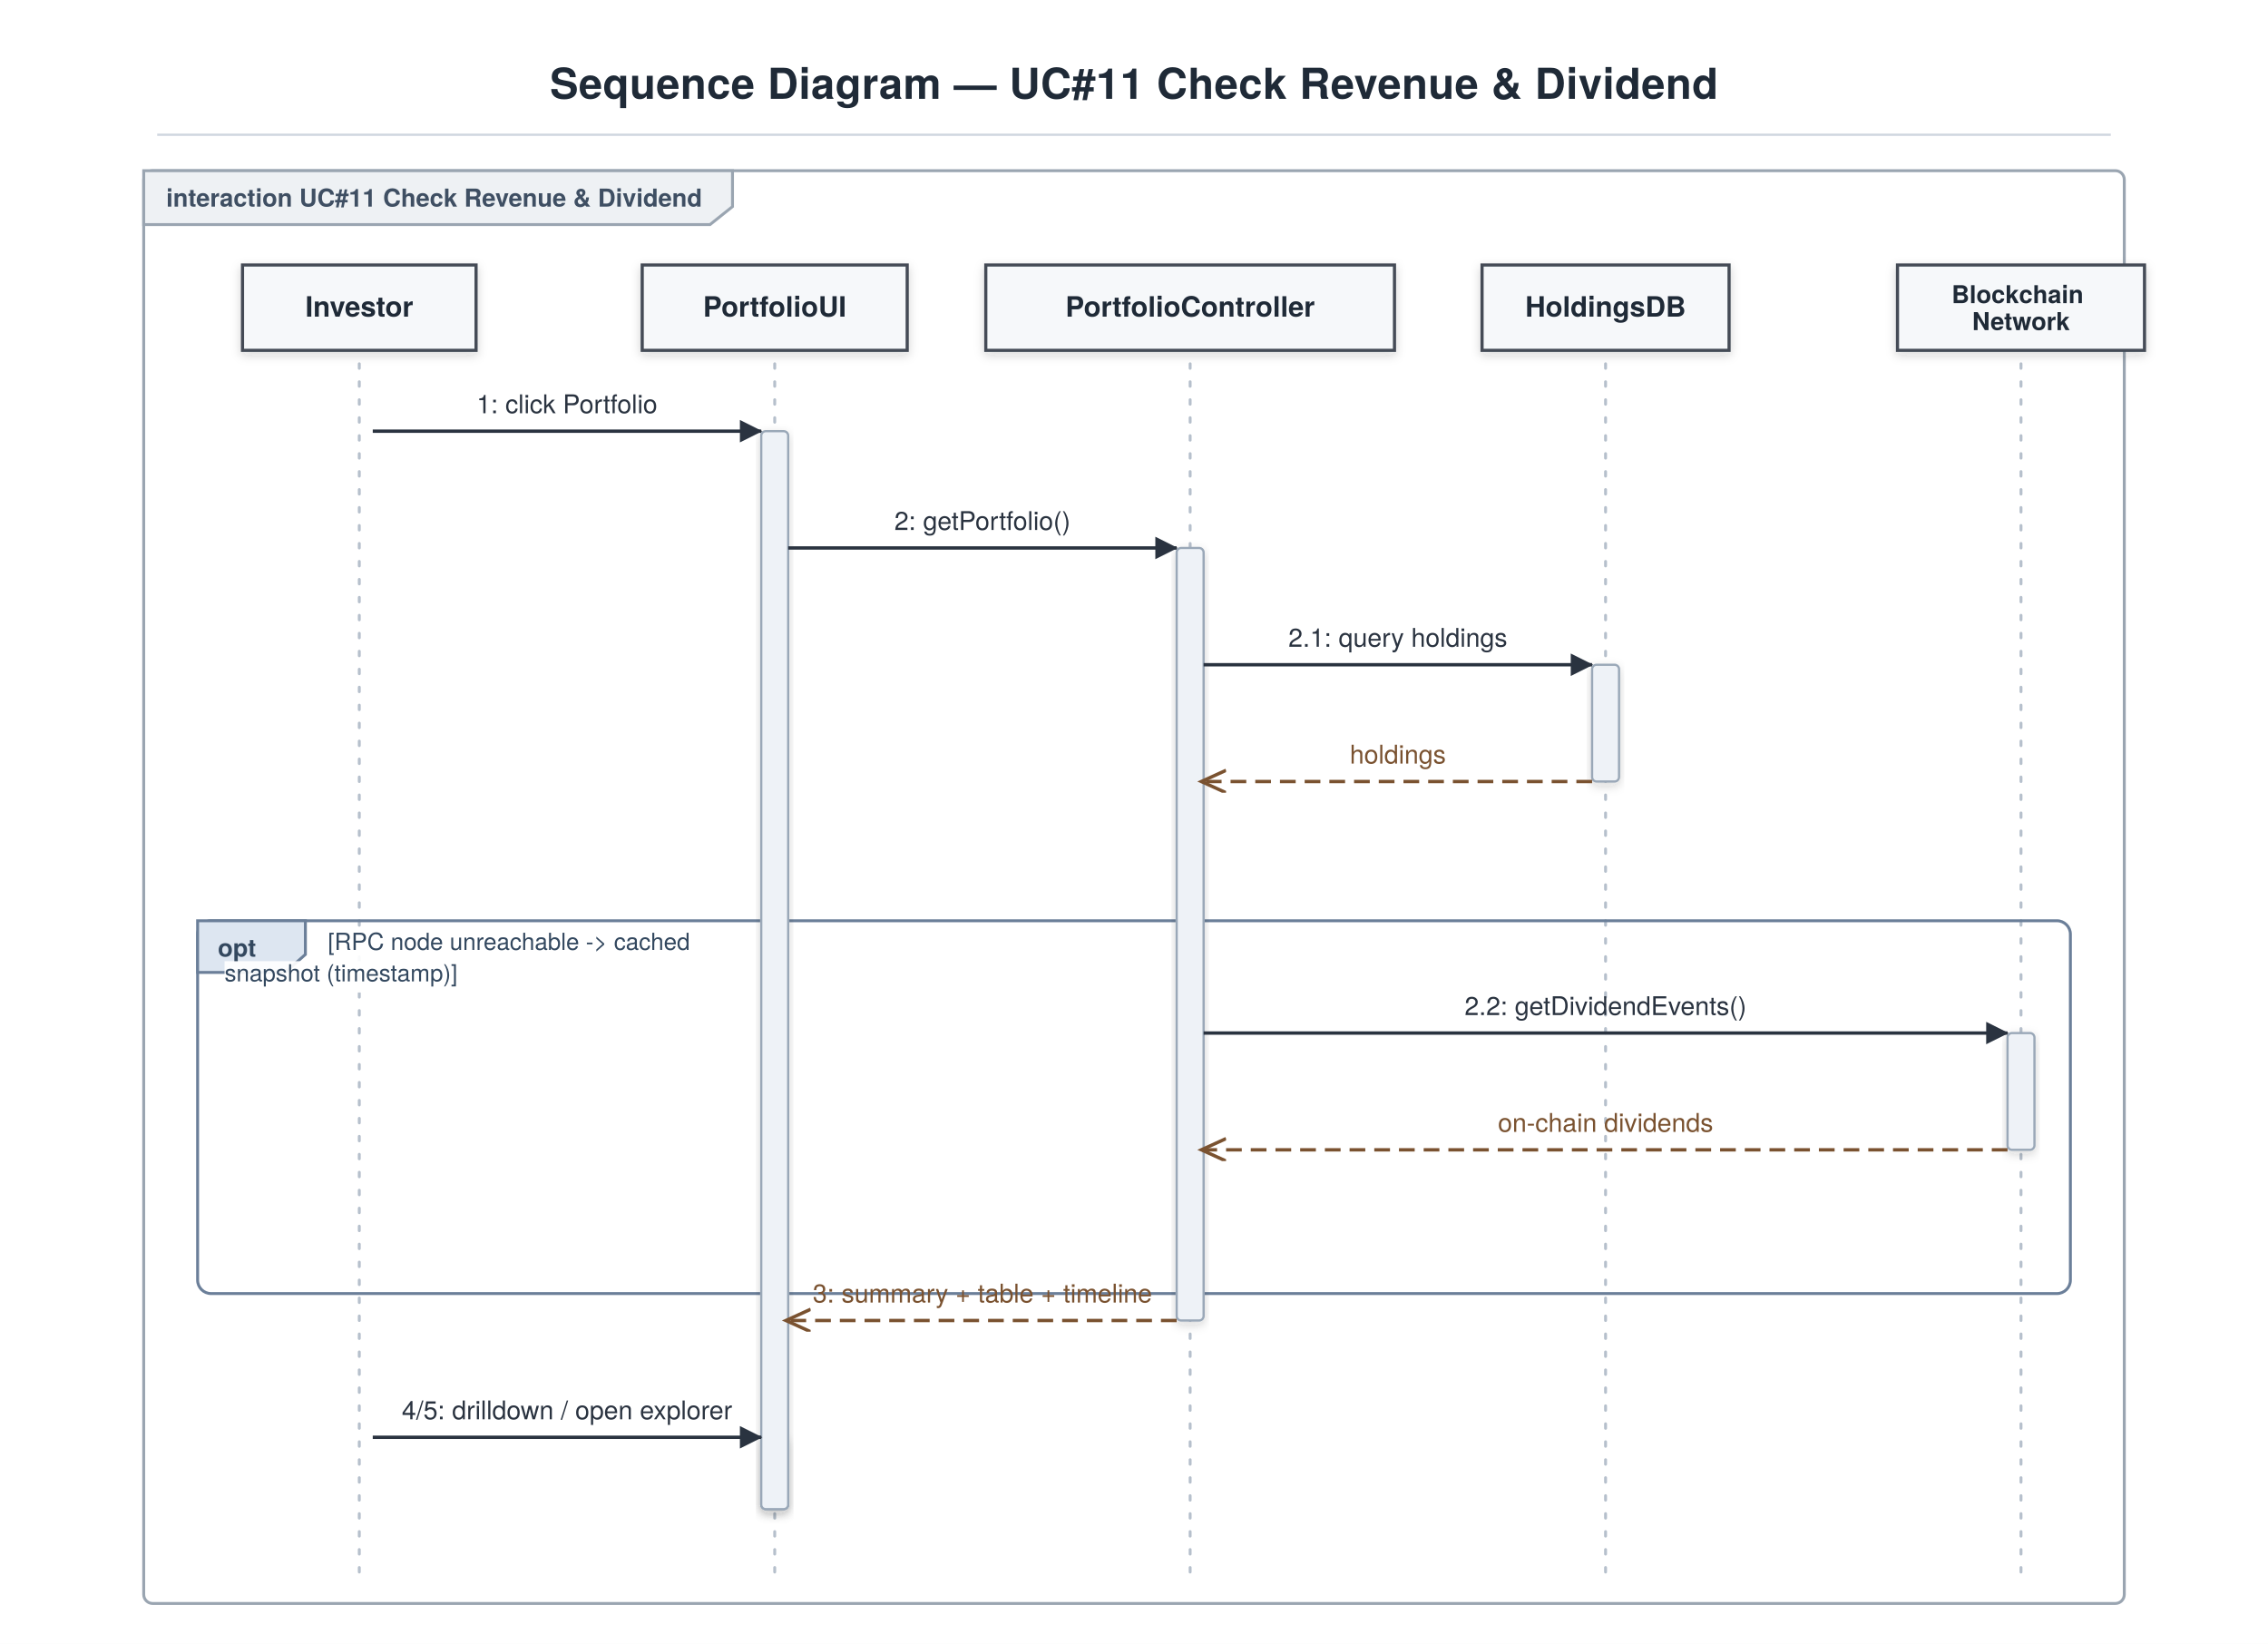
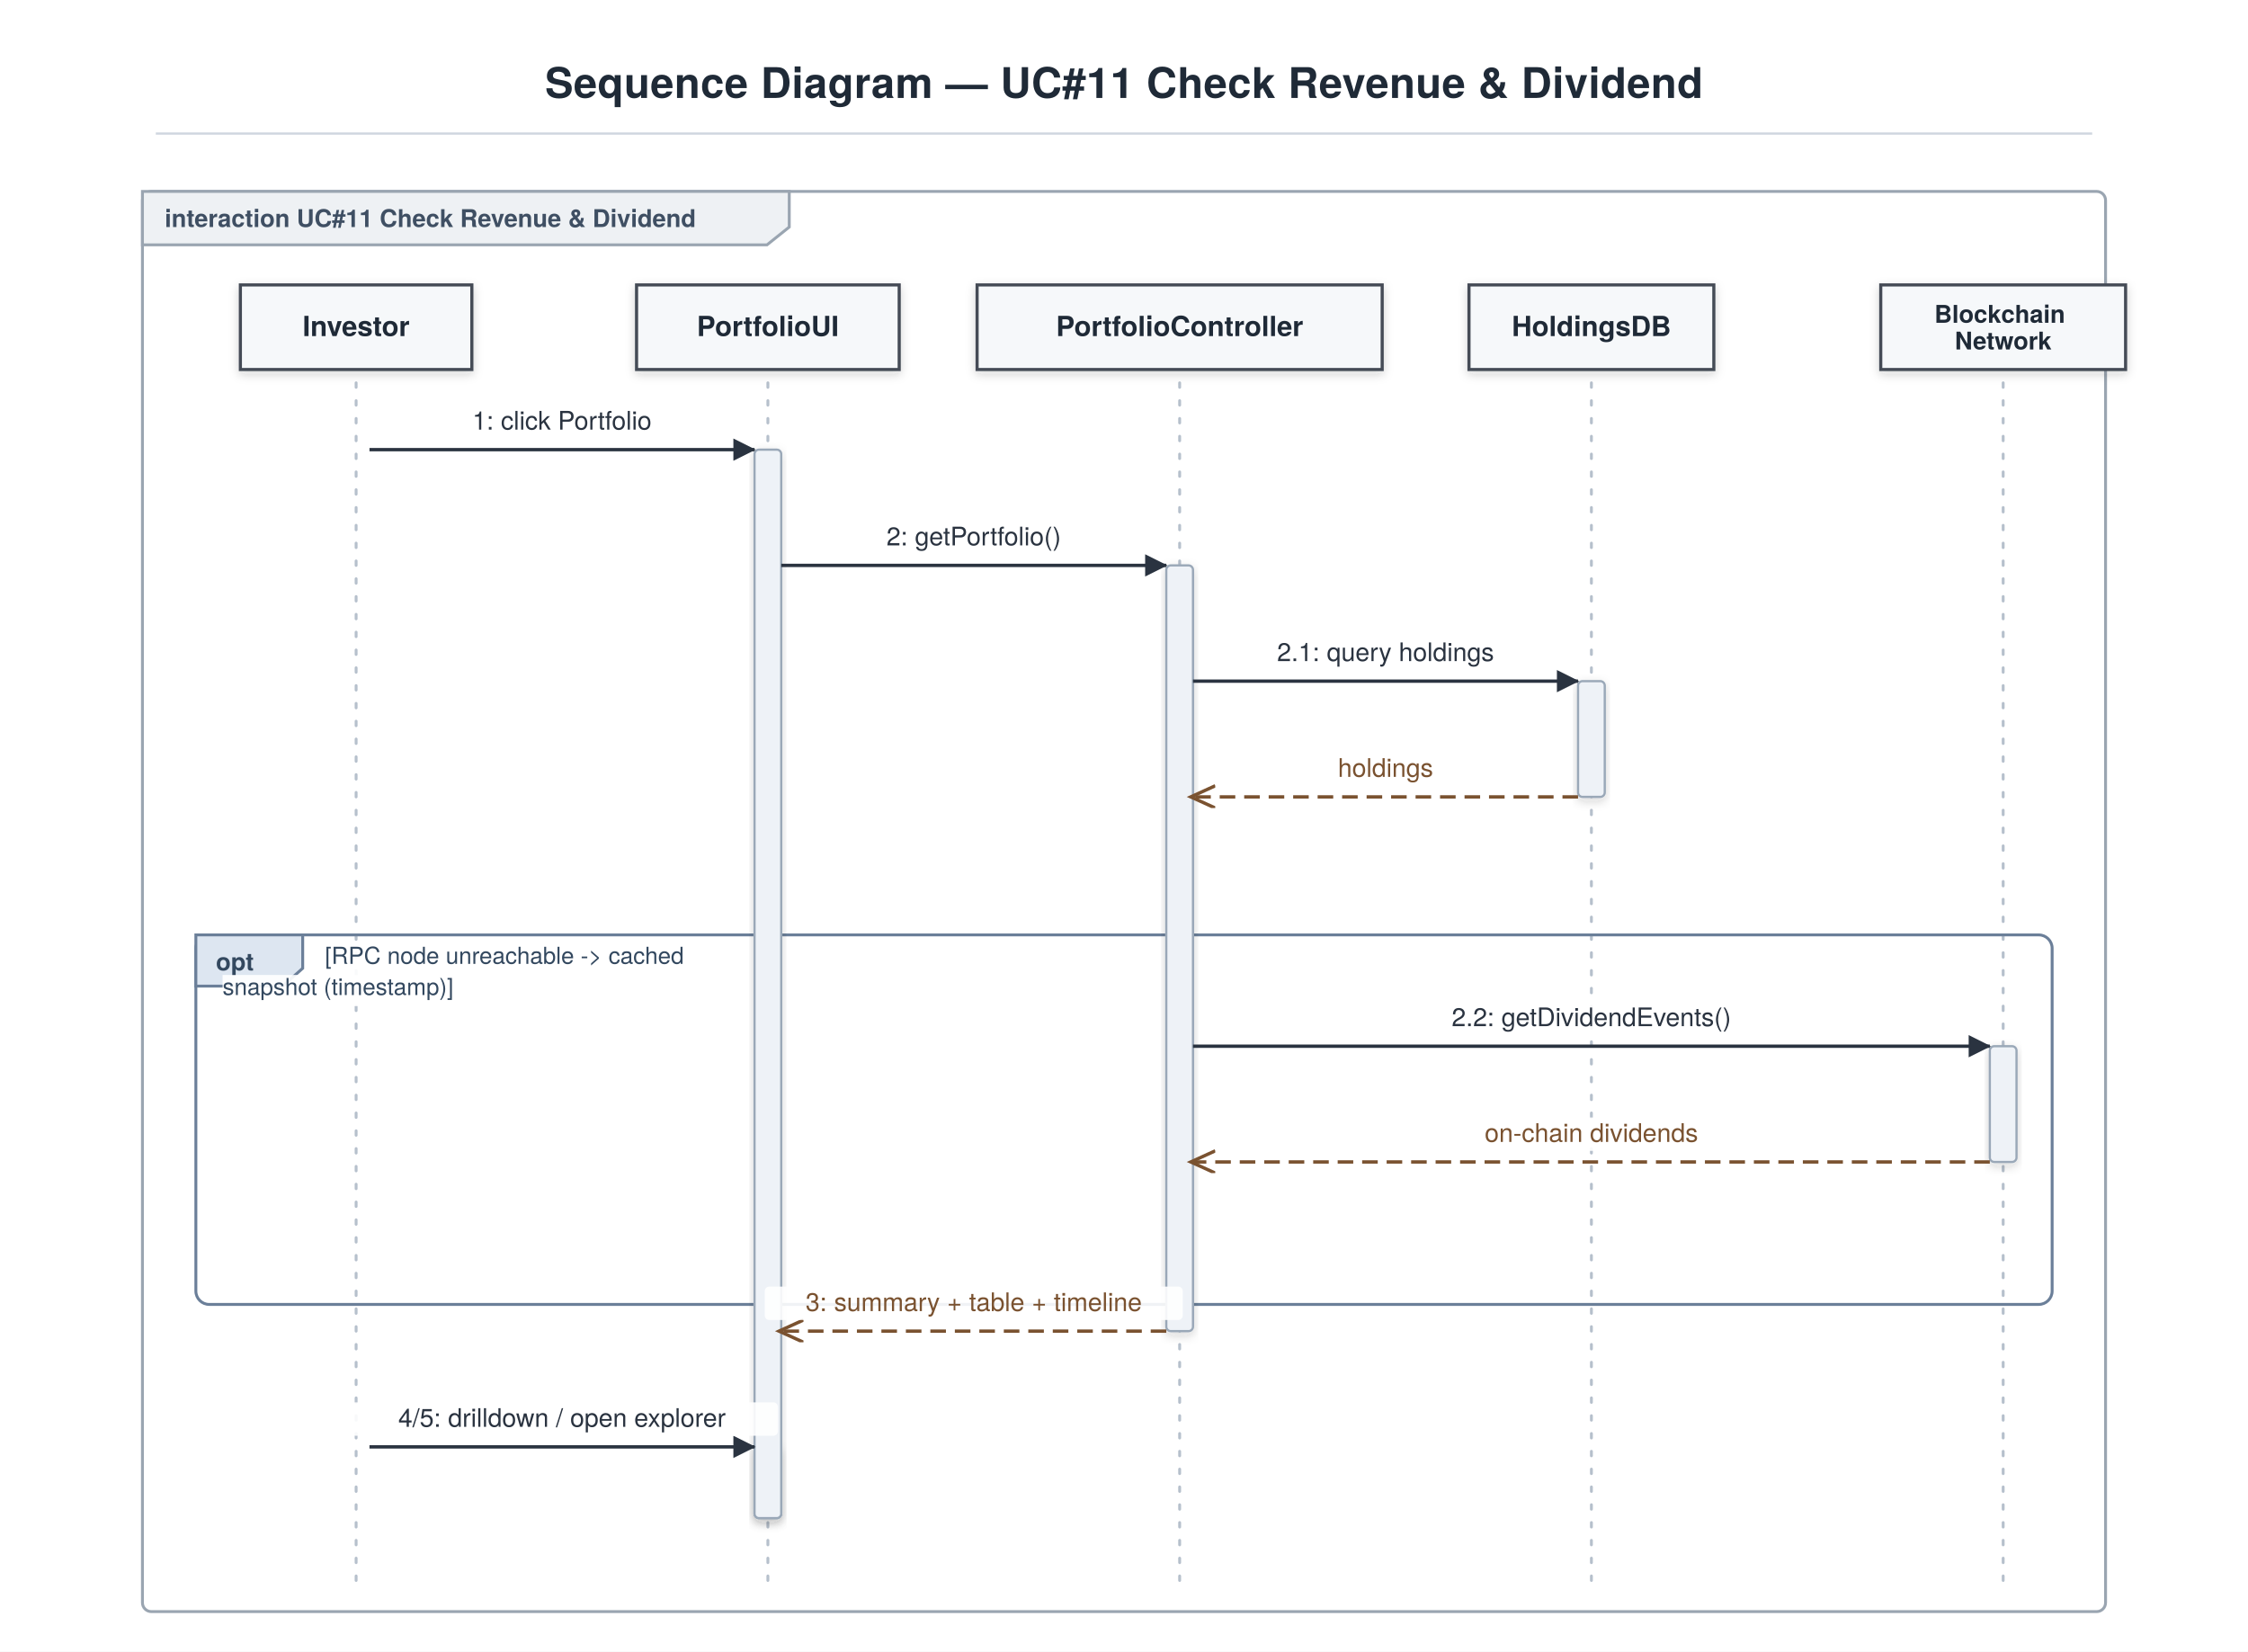
- <svg xmlns="http://www.w3.org/2000/svg" viewBox="0 0 1010 732" font-family="'Helvetica Neue','Segoe UI','Malgun Gothic',sans-serif">
+ <svg xmlns="http://www.w3.org/2000/svg" viewBox="0 0 1010 742" font-family="'Helvetica Neue','Segoe UI','Malgun Gothic',sans-serif">
  <defs>
    <marker id="mk_sync" markerWidth="12" markerHeight="12" refX="9.5" refY="5" orient="auto" markerUnits="userSpaceOnUse">
      <path d="M0,0 L10,5 L0,10 Z" fill="#2a3340" />
    </marker>
    <marker id="mk_open" markerWidth="14" markerHeight="12" refX="10" refY="5" orient="auto" markerUnits="userSpaceOnUse">
      <path d="M0,0 L11,5 L0,10" fill="none" stroke="#2a3340" stroke-width="1.5" />
    </marker>
    <marker id="mk_ret" markerWidth="14" markerHeight="12" refX="10" refY="5" orient="auto" markerUnits="userSpaceOnUse">
      <path d="M0,0 L11,5 L0,10" fill="none" stroke="#7a5230" stroke-width="1.5" />
    </marker>
    <filter id="ds" x="-20%" y="-20%" width="140%" height="140%">
      <feDropShadow dx="0" dy="1.5" stdDeviation="2.2" flood-color="#1f2a37" flood-opacity="0.18" />
    </filter>
  </defs>
-   <rect width="1010" height="732" fill="#ffffff" />
+   <rect width="1010" height="742" fill="#ffffff" />
  <text x="505.0" y="44" text-anchor="middle" font-size="19" font-weight="700" fill="#1f2a37" letter-spacing="0.2">Sequence Diagram — UC#11  Check Revenue &amp; Dividend</text>
  <line x1="70" y1="60" x2="940" y2="60" stroke="#cfd6df" stroke-width="1" />
-   <rect x="64" y="76" width="882" height="638" rx="4" fill="none" stroke="#9aa5b1" stroke-width="1.3" />
-   <path d="M64,76 h262.2 l0,16 l-10,8 h-252.2 z" fill="#eef1f4" stroke="#9aa5b1" stroke-width="1.3" />
-   <text x="74" y="92" font-size="11" font-weight="700" fill="#3f4f63">interaction UC#11  Check Revenue &amp; Dividend</text>
-   <line x1="160" y1="162" x2="160" y2="702" stroke="#b6c0cc" stroke-width="1.3" stroke-dasharray="2 6" stroke-linecap="round" />
-   <line x1="345" y1="162" x2="345" y2="702" stroke="#b6c0cc" stroke-width="1.3" stroke-dasharray="2 6" stroke-linecap="round" />
-   <line x1="530" y1="162" x2="530" y2="702" stroke="#b6c0cc" stroke-width="1.3" stroke-dasharray="2 6" stroke-linecap="round" />
-   <line x1="715" y1="162" x2="715" y2="702" stroke="#b6c0cc" stroke-width="1.3" stroke-dasharray="2 6" stroke-linecap="round" />
-   <line x1="900" y1="162" x2="900" y2="702" stroke="#b6c0cc" stroke-width="1.3" stroke-dasharray="2 6" stroke-linecap="round" />
-   <rect x="88" y="410" width="834" height="166" rx="6" fill="#ffffff" fill-opacity="0.0" stroke="#6b7f99" stroke-width="1.3" />
-   <path d="M88,410 h48 l0,15 l-9,8 h-39 z" fill="#dde6f1" stroke="#6b7f99" stroke-width="1.3" />
-   <text x="97" y="426" font-size="11" font-weight="700" fill="#33485f">opt</text>
-   <rect x="142" y="414" width="305.6" height="16" fill="#ffffff" opacity="0.92" />
-   <rect x="100" y="428" width="305.6" height="14" fill="#ffffff" opacity="0.92" />
-   <text x="146" y="423" font-size="10.5" fill="#33485f">[RPC node unreachable -&gt; cached</text>
-   <text x="100" y="437" font-size="10.5" fill="#33485f">snapshot (timestamp)]</text>
-   <rect x="709" y="296" width="12" height="52" rx="2" fill="#eef2f7" stroke="#9aa8b8" stroke-width="1" filter="url(#ds)" />
-   <rect x="894" y="460" width="12" height="52" rx="2" fill="#eef2f7" stroke="#9aa8b8" stroke-width="1" filter="url(#ds)" />
-   <rect x="524" y="244" width="12" height="344" rx="2" fill="#eef2f7" stroke="#9aa8b8" stroke-width="1" filter="url(#ds)" />
-   <rect x="339" y="640" width="12" height="32" rx="2" fill="#eef2f7" stroke="#9aa8b8" stroke-width="1" filter="url(#ds)" />
-   <rect x="339" y="192" width="12" height="480" rx="2" fill="#eef2f7" stroke="#9aa8b8" stroke-width="1" filter="url(#ds)" />
-   <rect x="108.0" y="118" width="104" height="38" fill="#f6f8fa" stroke="#444c56" stroke-width="1.4" filter="url(#ds)" />
-   <text x="160" y="141.0" text-anchor="middle" font-size="12.5" font-weight="700" fill="#1f2a37">Investor</text>
-   <rect x="286.0" y="118" width="118" height="38" fill="#f6f8fa" stroke="#444c56" stroke-width="1.4" filter="url(#ds)" />
-   <text x="345" y="141.0" text-anchor="middle" font-size="12.5" font-weight="700" fill="#1f2a37">PortfolioUI</text>
-   <rect x="439.0" y="118" width="182" height="38" fill="#f6f8fa" stroke="#444c56" stroke-width="1.4" filter="url(#ds)" />
-   <text x="530" y="141.0" text-anchor="middle" font-size="12.5" font-weight="700" fill="#1f2a37">PortfolioController</text>
-   <rect x="660.0" y="118" width="110" height="38" fill="#f6f8fa" stroke="#444c56" stroke-width="1.4" filter="url(#ds)" />
-   <text x="715" y="141.0" text-anchor="middle" font-size="12.5" font-weight="700" fill="#1f2a37">HoldingsDB</text>
-   <rect x="845.0" y="118" width="110" height="38" fill="#f6f8fa" stroke="#444c56" stroke-width="1.4" filter="url(#ds)" />
-   <text x="900" y="135.0" text-anchor="middle" font-size="11" font-weight="700" fill="#1f2a37">
+   <rect x="64" y="86" width="882" height="638" rx="4" fill="none" stroke="#9aa5b1" stroke-width="1.3" />
+   <path d="M64,86 h290.6 l0,16 l-10,8 h-280.6 z" fill="#eef1f4" stroke="#9aa5b1" stroke-width="1.3" />
+   <text x="74" y="102" font-size="11" font-weight="700" fill="#3f4f63">interaction UC#11  Check Revenue &amp; Dividend</text>
+   <line x1="160" y1="172" x2="160" y2="712" stroke="#b6c0cc" stroke-width="1.3" stroke-dasharray="2 6" stroke-linecap="round" />
+   <line x1="345" y1="172" x2="345" y2="712" stroke="#b6c0cc" stroke-width="1.3" stroke-dasharray="2 6" stroke-linecap="round" />
+   <line x1="530" y1="172" x2="530" y2="712" stroke="#b6c0cc" stroke-width="1.3" stroke-dasharray="2 6" stroke-linecap="round" />
+   <line x1="715" y1="172" x2="715" y2="712" stroke="#b6c0cc" stroke-width="1.3" stroke-dasharray="2 6" stroke-linecap="round" />
+   <line x1="900" y1="172" x2="900" y2="712" stroke="#b6c0cc" stroke-width="1.3" stroke-dasharray="2 6" stroke-linecap="round" />
+   <rect x="88" y="420" width="834" height="166" rx="6" fill="#ffffff" fill-opacity="0.0" stroke="#6b7f99" stroke-width="1.3" />
+   <path d="M88,420 h48 l0,15 l-9,8 h-39 z" fill="#dde6f1" stroke="#6b7f99" stroke-width="1.3" />
+   <text x="97" y="436" font-size="11" font-weight="700" fill="#33485f">opt</text>
+   <rect x="142" y="424" width="305.6" height="16" fill="#ffffff" opacity="0.92" />
+   <rect x="100" y="438" width="305.6" height="14" fill="#ffffff" opacity="0.92" />
+   <text x="146" y="433" font-size="10.5" fill="#33485f">[RPC node unreachable -&gt; cached</text>
+   <text x="100" y="447" font-size="10.5" fill="#33485f">snapshot (timestamp)]</text>
+   <rect x="709" y="306" width="12" height="52" rx="2" fill="#eef2f7" stroke="#9aa8b8" stroke-width="1" filter="url(#ds)" />
+   <rect x="894" y="470" width="12" height="52" rx="2" fill="#eef2f7" stroke="#9aa8b8" stroke-width="1" filter="url(#ds)" />
+   <rect x="524" y="254" width="12" height="344" rx="2" fill="#eef2f7" stroke="#9aa8b8" stroke-width="1" filter="url(#ds)" />
+   <rect x="339" y="650" width="12" height="32" rx="2" fill="#eef2f7" stroke="#9aa8b8" stroke-width="1" filter="url(#ds)" />
+   <rect x="339" y="202" width="12" height="480" rx="2" fill="#eef2f7" stroke="#9aa8b8" stroke-width="1" filter="url(#ds)" />
+   <rect x="108.0" y="128" width="104" height="38" fill="#f6f8fa" stroke="#444c56" stroke-width="1.4" filter="url(#ds)" />
+   <text x="160" y="151.0" text-anchor="middle" font-size="12.5" font-weight="700" fill="#1f2a37">Investor</text>
+   <rect x="286.0" y="128" width="118" height="38" fill="#f6f8fa" stroke="#444c56" stroke-width="1.4" filter="url(#ds)" />
+   <text x="345" y="151.0" text-anchor="middle" font-size="12.5" font-weight="700" fill="#1f2a37">PortfolioUI</text>
+   <rect x="439.0" y="128" width="182" height="38" fill="#f6f8fa" stroke="#444c56" stroke-width="1.4" filter="url(#ds)" />
+   <text x="530" y="151.0" text-anchor="middle" font-size="12.5" font-weight="700" fill="#1f2a37">PortfolioController</text>
+   <rect x="660.0" y="128" width="110" height="38" fill="#f6f8fa" stroke="#444c56" stroke-width="1.4" filter="url(#ds)" />
+   <text x="715" y="151.0" text-anchor="middle" font-size="12.5" font-weight="700" fill="#1f2a37">HoldingsDB</text>
+   <rect x="845.0" y="128" width="110" height="38" fill="#f6f8fa" stroke="#444c56" stroke-width="1.4" filter="url(#ds)" />
+   <text x="900" y="145.0" text-anchor="middle" font-size="11" font-weight="700" fill="#1f2a37">
    <tspan x="900" dy="0">Blockchain</tspan>
    <tspan x="900" dy="12">Network</tspan>
  </text>
-   <line x1="166" y1="192" x2="339" y2="192" stroke="#2a3340" stroke-width="1.5" marker-end="url(#mk_sync)" />
-   <text x="252.5" y="184" text-anchor="middle" font-size="11.5" fill="#2a3340">1: click Portfolio</text>
-   <line x1="351" y1="244" x2="524" y2="244" stroke="#2a3340" stroke-width="1.5" marker-end="url(#mk_sync)" />
-   <text x="437.5" y="236" text-anchor="middle" font-size="11.5" fill="#2a3340">2: getPortfolio()</text>
-   <line x1="536" y1="296" x2="709" y2="296" stroke="#2a3340" stroke-width="1.5" marker-end="url(#mk_sync)" />
-   <text x="622.5" y="288" text-anchor="middle" font-size="11.5" fill="#2a3340">2.1: query holdings</text>
-   <line x1="709" y1="348" x2="536" y2="348" stroke="#7a5230" stroke-width="1.5" stroke-dasharray="7 4" marker-end="url(#mk_ret)" />
-   <text x="622.5" y="340" text-anchor="middle" font-size="11.5" fill="#7a5230">holdings</text>
-   <line x1="536" y1="460" x2="894" y2="460" stroke="#2a3340" stroke-width="1.5" marker-end="url(#mk_sync)" />
-   <text x="715.0" y="452" text-anchor="middle" font-size="11.5" fill="#2a3340">2.2: getDividendEvents()</text>
-   <line x1="894" y1="512" x2="536" y2="512" stroke="#7a5230" stroke-width="1.5" stroke-dasharray="7 4" marker-end="url(#mk_ret)" />
-   <text x="715.0" y="504" text-anchor="middle" font-size="11.5" fill="#7a5230">on-chain dividends</text>
-   <line x1="524" y1="588" x2="351" y2="588" stroke="#7a5230" stroke-width="1.5" stroke-dasharray="7 4" marker-end="url(#mk_ret)" />
-   <text x="437.5" y="580" text-anchor="middle" font-size="11.5" fill="#7a5230">3: summary + table + timeline</text>
-   <line x1="166" y1="640" x2="339" y2="640" stroke="#2a3340" stroke-width="1.5" marker-end="url(#mk_sync)" />
-   <text x="252.5" y="632" text-anchor="middle" font-size="11.5" fill="#2a3340">4/5: drilldown / open explorer</text>
+   <line x1="166" y1="202" x2="339" y2="202" stroke="#2a3340" stroke-width="1.5" marker-end="url(#mk_sync)" />
+   <rect x="192.7" y="182" width="119.6" height="15" fill="#ffffff" opacity="0.9" rx="2" />
+   <text x="252.5" y="193" text-anchor="middle" font-size="11.5" fill="#2a3340">1: click Portfolio</text>
+   <line x1="351" y1="254" x2="524" y2="254" stroke="#2a3340" stroke-width="1.5" marker-end="url(#mk_sync)" />
+   <rect x="380.8" y="234" width="113.4" height="15" fill="#ffffff" opacity="0.9" rx="2" />
+   <text x="437.5" y="245" text-anchor="middle" font-size="11.5" fill="#2a3340">2: getPortfolio()</text>
+   <line x1="536" y1="306" x2="709" y2="306" stroke="#2a3340" stroke-width="1.5" marker-end="url(#mk_sync)" />
+   <rect x="559.6" y="286" width="125.8" height="15" fill="#ffffff" opacity="0.9" rx="2" />
+   <text x="622.5" y="297" text-anchor="middle" font-size="11.5" fill="#2a3340">2.1: query holdings</text>
+   <line x1="709" y1="358" x2="536" y2="358" stroke="#7a5230" stroke-width="1.5" stroke-dasharray="7 4" marker-end="url(#mk_ret)" />
+   <rect x="593.7" y="338" width="57.6" height="15" fill="#ffffff" opacity="0.9" rx="2" />
+   <text x="622.5" y="349" text-anchor="middle" font-size="11.5" fill="#7a5230">holdings</text>
+   <line x1="536" y1="470" x2="894" y2="470" stroke="#2a3340" stroke-width="1.5" marker-end="url(#mk_sync)" />
+   <rect x="636.6" y="450" width="156.8" height="15" fill="#ffffff" opacity="0.9" rx="2" />
+   <text x="715.0" y="461" text-anchor="middle" font-size="11.5" fill="#2a3340">2.2: getDividendEvents()</text>
+   <line x1="894" y1="522" x2="536" y2="522" stroke="#7a5230" stroke-width="1.5" stroke-dasharray="7 4" marker-end="url(#mk_ret)" />
+   <rect x="655.2" y="502" width="119.6" height="15" fill="#ffffff" opacity="0.9" rx="2" />
+   <text x="715.0" y="513" text-anchor="middle" font-size="11.5" fill="#7a5230">on-chain dividends</text>
+   <line x1="524" y1="598" x2="351" y2="598" stroke="#7a5230" stroke-width="1.5" stroke-dasharray="7 4" marker-end="url(#mk_ret)" />
+   <rect x="343.6" y="578" width="187.8" height="15" fill="#ffffff" opacity="0.9" rx="2" />
+   <text x="437.5" y="589" text-anchor="middle" font-size="11.5" fill="#7a5230">3: summary + table + timeline</text>
+   <line x1="166" y1="650" x2="339" y2="650" stroke="#2a3340" stroke-width="1.5" marker-end="url(#mk_sync)" />
+   <rect x="155.5" y="630" width="194.0" height="15" fill="#ffffff" opacity="0.9" rx="2" />
+   <text x="252.5" y="641" text-anchor="middle" font-size="11.5" fill="#2a3340">4/5: drilldown / open explorer</text>
</svg>
